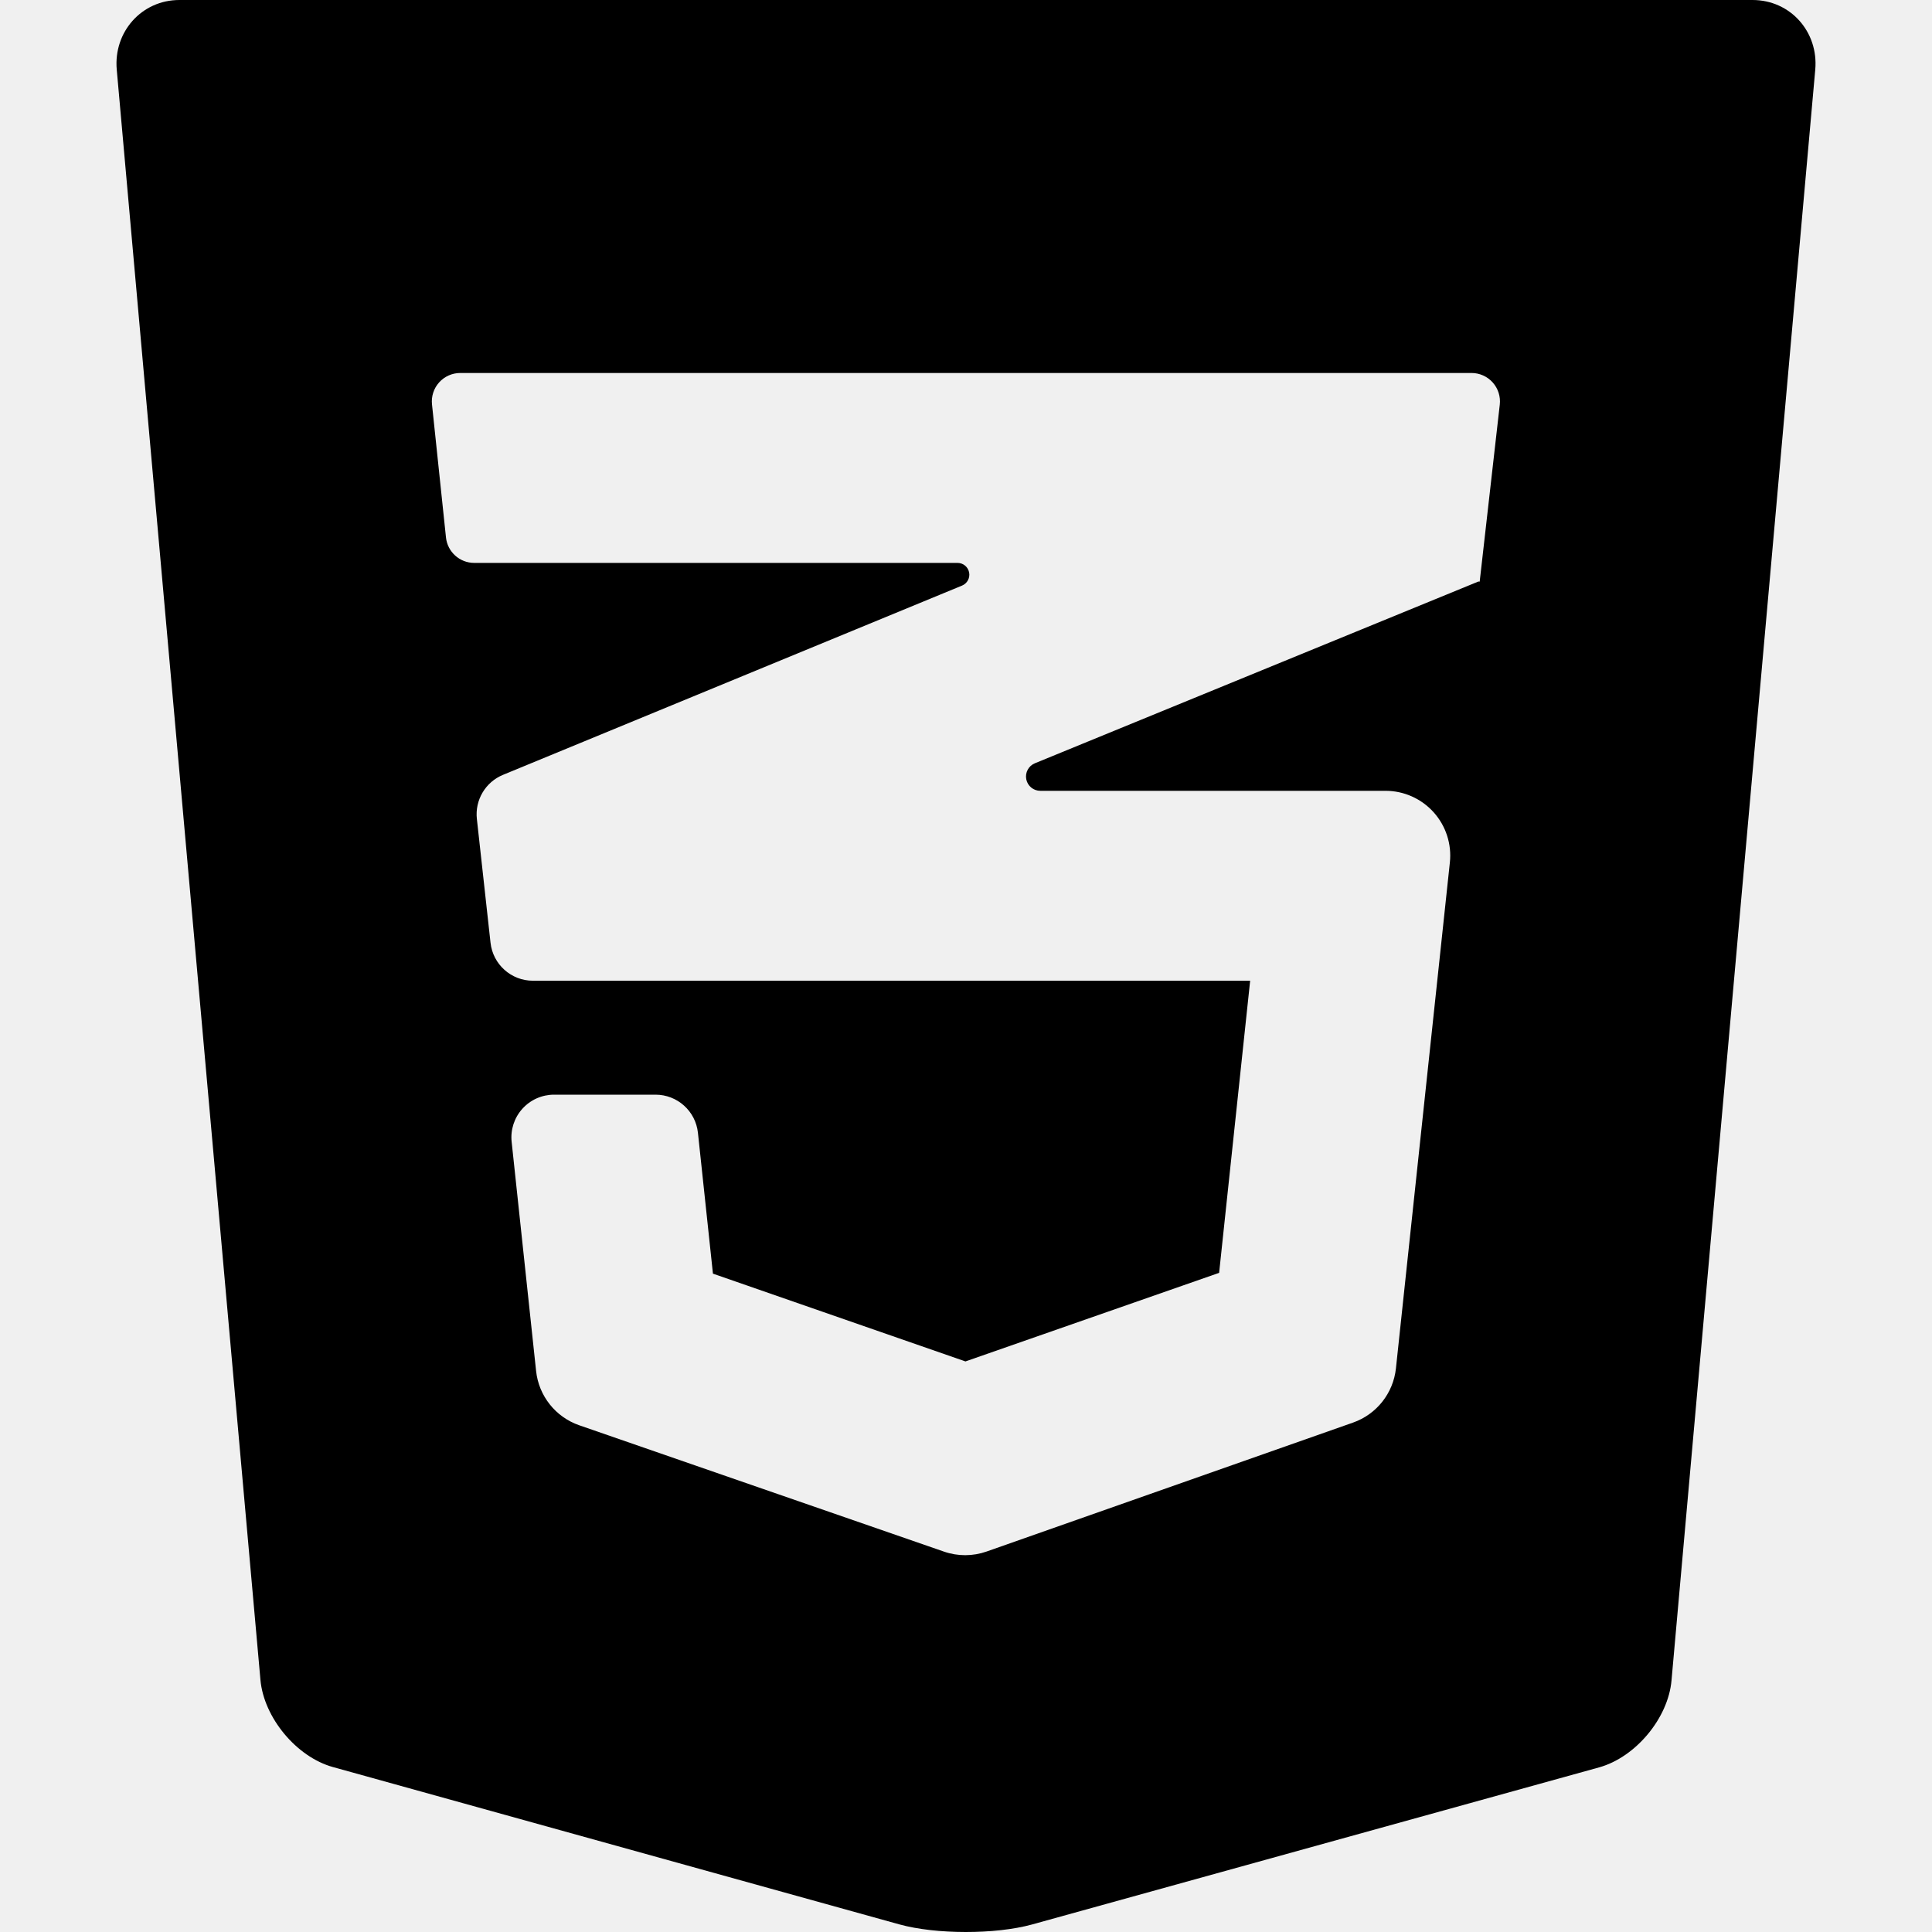
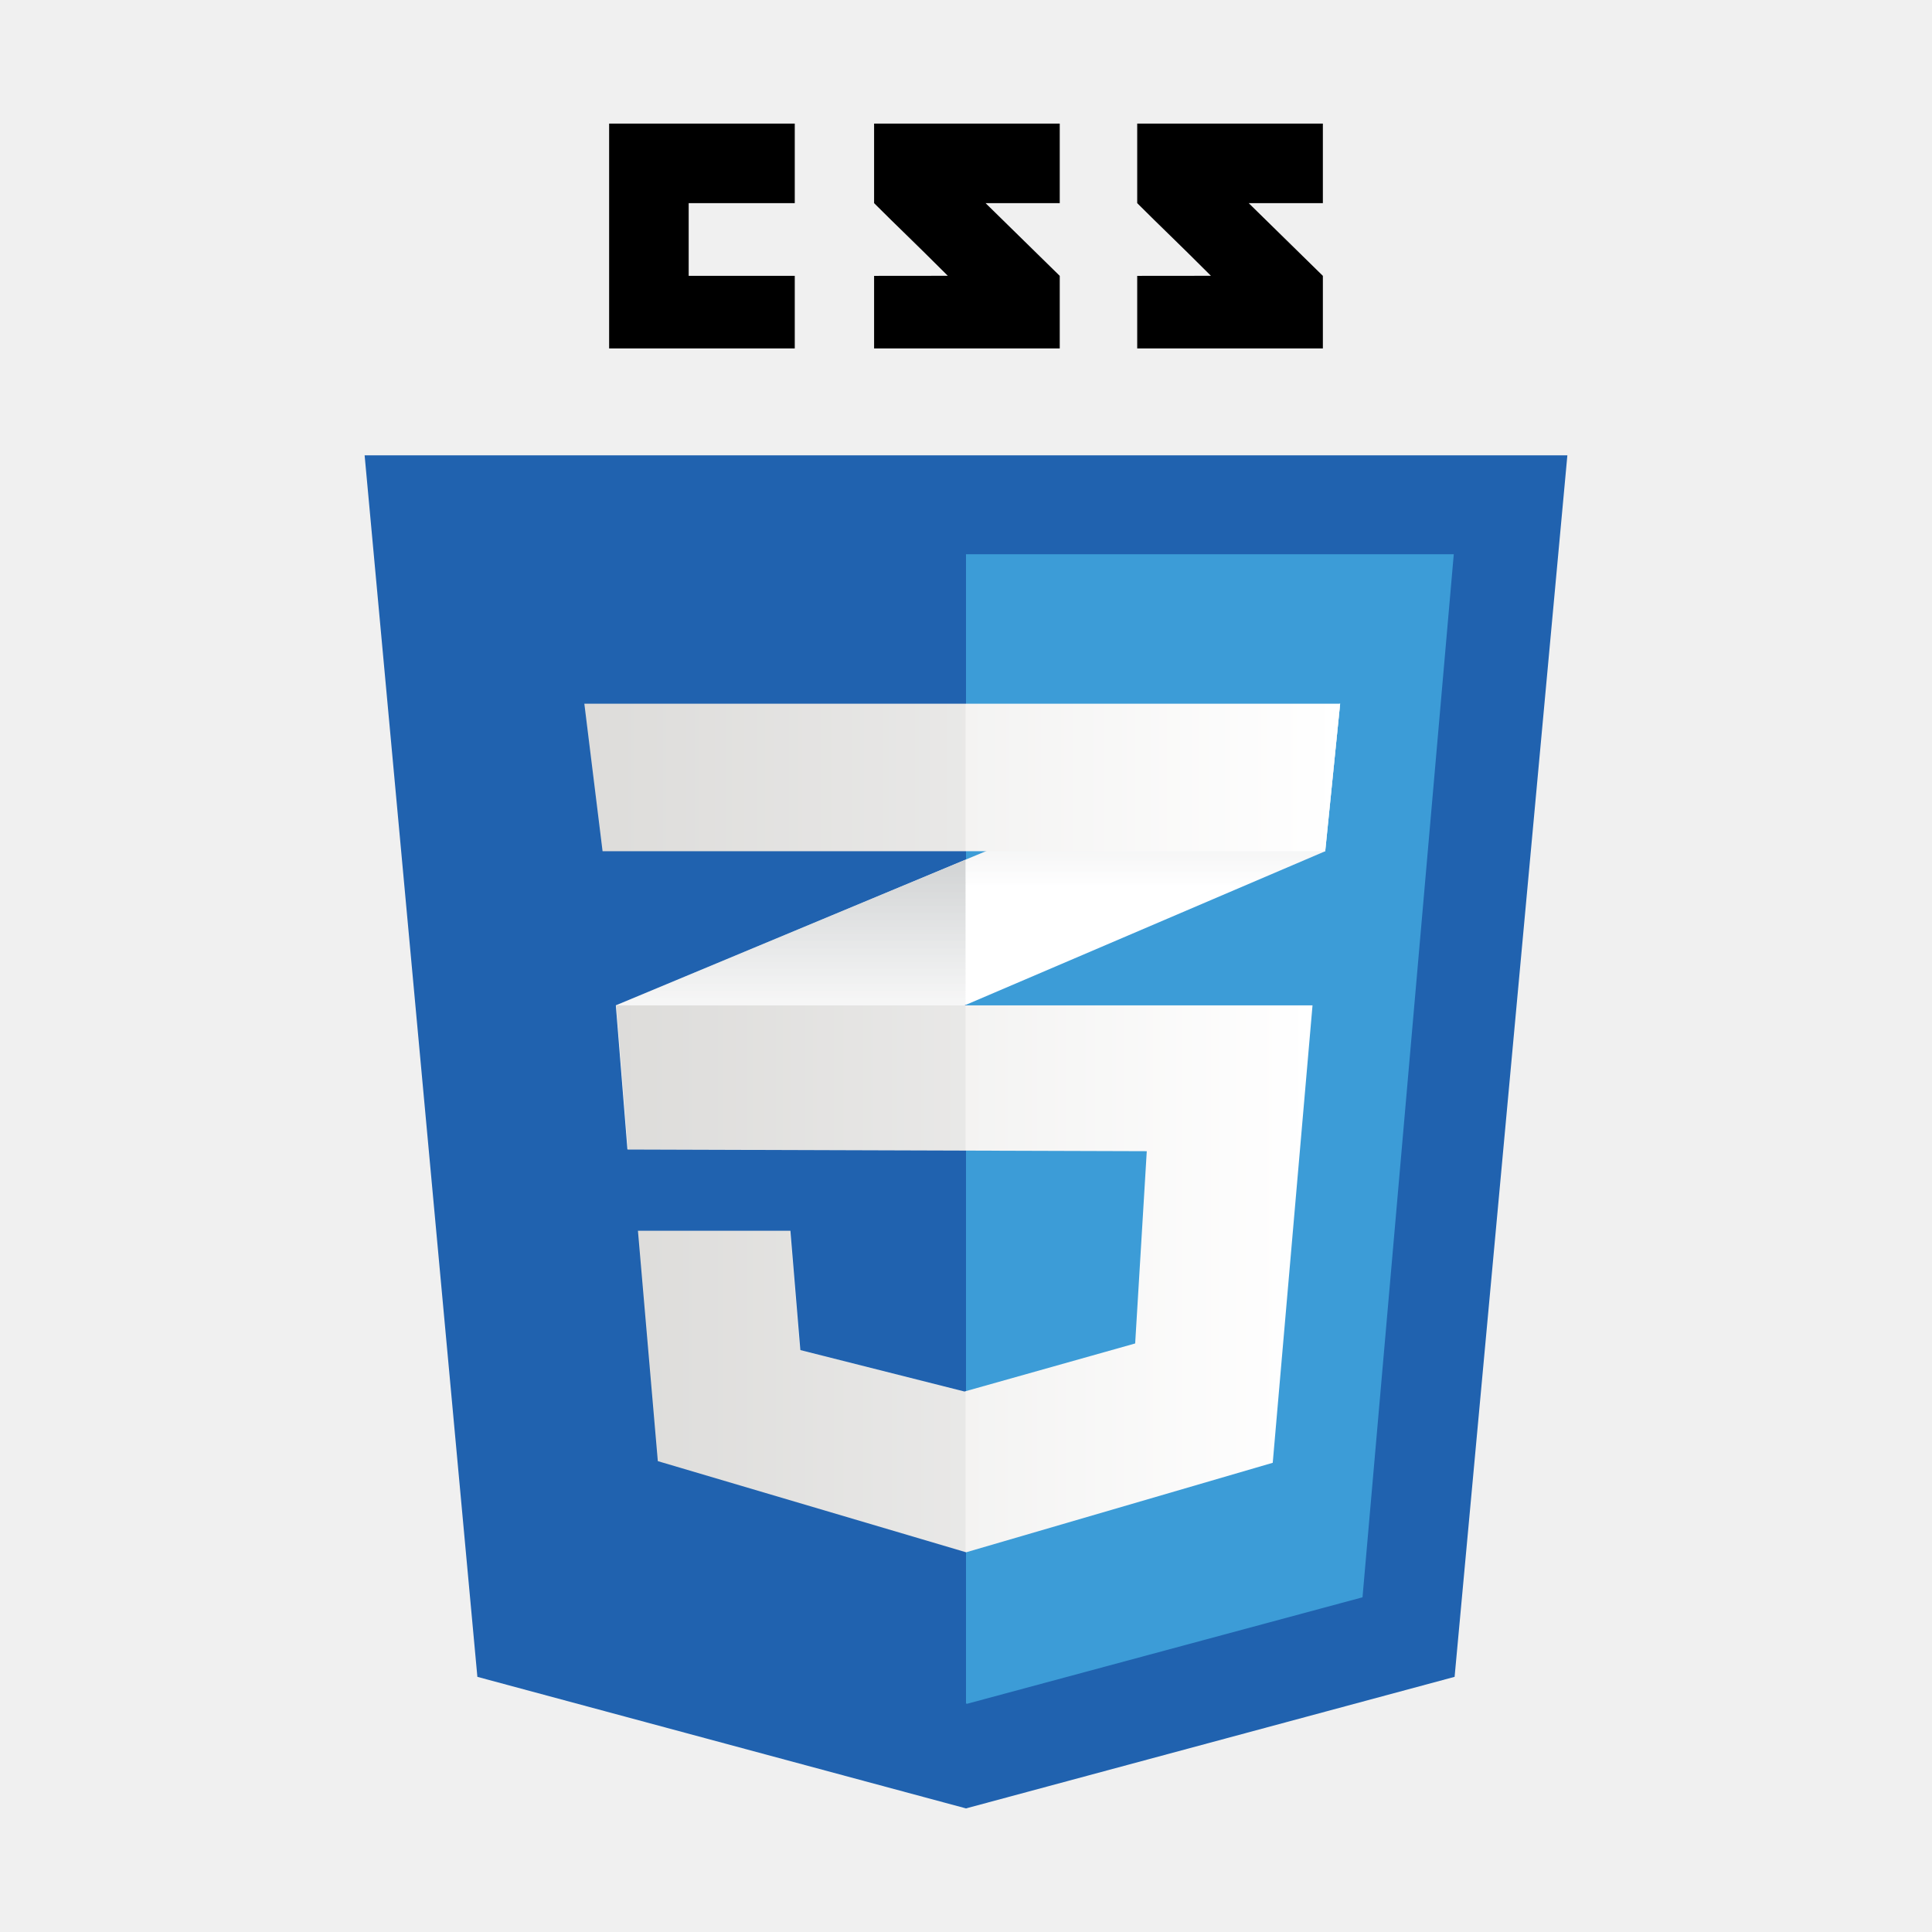
- <svg xmlns="http://www.w3.org/2000/svg" version="1.1" id="Capa_1" x="0px" y="0px" viewBox="0 0 470.699 470.699" style="enable-background:new 0 0 470.699 470.699;" xml:space="preserve">
-   <path d="M426.981,0H43.701C34.52,0,27.632,7.769,28.442,16.949L63.45,409.254c0.811,9.173,8.745,18.774,17.644,21.253  l138.006,38.335c8.887,2.463,23.413,2.479,32.313,0.032l138.177-38.281c8.901-2.472,16.835-11.986,17.645-21.175l35.023-392.469  C443.068,7.769,436.209,0,426.981,0z M360.51,141.611c-0.006,0.06-0.053,0.107-0.112,0.117c-0.06,0.01-0.118-0.021-0.144-0.077  L252.13,185.96c-1.54,0.631-2.418,2.264-2.098,3.897c0.322,1.633,1.754,2.811,3.419,2.811h84.103c4.474,0,8.736,1.9,11.728,5.227  c2.991,3.327,4.429,7.768,3.954,12.216l-13.141,123.273c-0.645,6.048-4.709,11.186-10.447,13.205l-89.269,31.41  c-3.362,1.184-7.027,1.193-10.397,0.025l-88.852-30.778c-5.773-2-9.871-7.153-10.52-13.228l-5.957-55.828  c-0.313-2.931,0.634-5.857,2.604-8.048c1.971-2.192,4.779-3.444,7.727-3.444h24.725c5.313,0,9.769,4.007,10.331,9.289l3.655,34.316  l61.521,21.385l61.803-21.58l7.559-71.17H129.835c-5.297,0-9.746-3.985-10.327-9.25l-3.327-30.164  c-0.508-4.601,2.088-8.982,6.366-10.745l111.837-46.109c1.269-0.523,1.99-1.868,1.724-3.214c-0.267-1.345-1.446-2.314-2.817-2.314  H115.542c-3.545,0-6.518-2.677-6.888-6.201l-3.406-32.421c-0.205-1.951,0.428-3.898,1.741-5.357  c1.313-1.458,3.184-2.291,5.146-2.291h246.379c1.973,0,3.852,0.842,5.166,2.313c1.314,1.472,1.938,3.434,1.715,5.394L360.51,141.611  z" />
-   <g>
- </g>
-   <g>
- </g>
-   <g>
- </g>
-   <g>
- </g>
-   <g>
- </g>
-   <g>
- </g>
-   <g>
- </g>
-   <g>
- </g>
-   <g>
- </g>
-   <g>
- </g>
-   <g>
- </g>
-   <g>
- </g>
-   <g>
- </g>
-   <g>
- </g>
-   <g>
- </g>
+ <svg xmlns="http://www.w3.org/2000/svg" width="2500" height="2500" viewBox="0 0 538.584 538.583">
+   <path d="M0 0h538.584v538.583H0V0z" fill="none" />
+   <path d="M405.5 467.454L269.29 504.13l-136.212-36.676-31.432-340.525h335.29L405.5 467.454z" fill="#2062af" />
+   <path d="M269.289 154.511v320.367l.308.084 110.229-29.682 25.443-290.769h-135.98z" fill="#3c9cd7" />
+   <path d="M191.985 76.899V56.631h29.571V34.453h-51.749v62.684h51.749V76.899h-29.571zm82.766-20.268h20.674V34.453h-51.754v22.178c6.924 6.924 10.535 10.238 20.549 20.252-5.854 0-20.549.021-20.549.02v20.234h51.754V76.899l-20.674-20.268zm73.352 0h20.673V34.453H317.02v22.178c6.924 6.924 10.537 10.238 20.551 20.252-5.852 0-20.551.021-20.551.02v20.234h51.757V76.899l-20.674-20.268z" />
+   <path d="M269.168 239.656l-97.49 40.602 3.233 40.199 94.257-40.301 100.265-42.868 4.157-41.122-104.422 43.49z" fill="#fff" />
+   <linearGradient id="a" gradientUnits="userSpaceOnUse" x1="-825.508" y1="1338.301" x2="-825.508" y2="1419.102" gradientTransform="matrix(1 0 0 -1 1045.93 1658.759)">
+     <stop offset=".387" stop-color="#d1d3d4" stop-opacity="0" />
+     <stop offset="1" stop-color="#d1d3d4" />
+   </linearGradient>
+   <path d="M171.677 280.258l3.233 40.199 94.257-40.301v-40.5l-97.49 40.602z" fill="url(#a)" />
+   <linearGradient id="b" gradientUnits="userSpaceOnUse" x1="-724.552" y1="1378.602" x2="-724.552" y2="1462.591" gradientTransform="matrix(1 0 0 -1 1045.93 1658.759)">
+     <stop offset=".387" stop-color="#d1d3d4" stop-opacity="0" />
+     <stop offset="1" stop-color="#d1d3d4" />
+   </linearGradient>
+   <path d="M373.59 196.167l-104.422 43.489v40.5l100.265-42.868 4.157-41.121z" fill="url(#b)" />
+   <linearGradient id="c" gradientUnits="userSpaceOnUse" x1="-874.103" y1="1302.263" x2="-680.039" y2="1302.263" gradientTransform="matrix(1 0 0 -1 1045.93 1658.759)">
+     <stop offset="0" stop-color="#e8e7e5" />
+     <stop offset="1" stop-color="#fff" />
+   </linearGradient>
+   <path d="M171.827 280.258l3.234 40.199 144.625.461-3.235 53.598-47.59 13.398-45.748-11.551-2.772-33.268h-42.508l5.545 64.225 85.945 25.412 85.479-24.951 11.09-127.523H171.827z" fill="url(#c)" />
+   <path d="M269.168 280.258h-97.49l3.233 40.199 94.257.301v-40.5zm0 107.528l-.462.129-45.742-11.551-2.772-33.268h-42.507l5.544 64.225 85.939 25.412v-44.947z" opacity=".05" />
+   <linearGradient id="d" gradientUnits="userSpaceOnUse" x1="-883.032" y1="1442.031" x2="-672.341" y2="1442.031" gradientTransform="matrix(1 0 0 -1 1045.93 1658.759)">
+     <stop offset="0" stop-color="#e8e7e5" />
+     <stop offset="1" stop-color="#fff" />
+   </linearGradient>
+   <path d="M162.898 196.167H373.59l-4.157 41.122H167.98l-5.082-41.122z" fill="url(#d)" />
+   <path d="M269.168 196.167h-106.27l5.082 41.122h101.188v-41.122z" opacity=".05" />
</svg>
